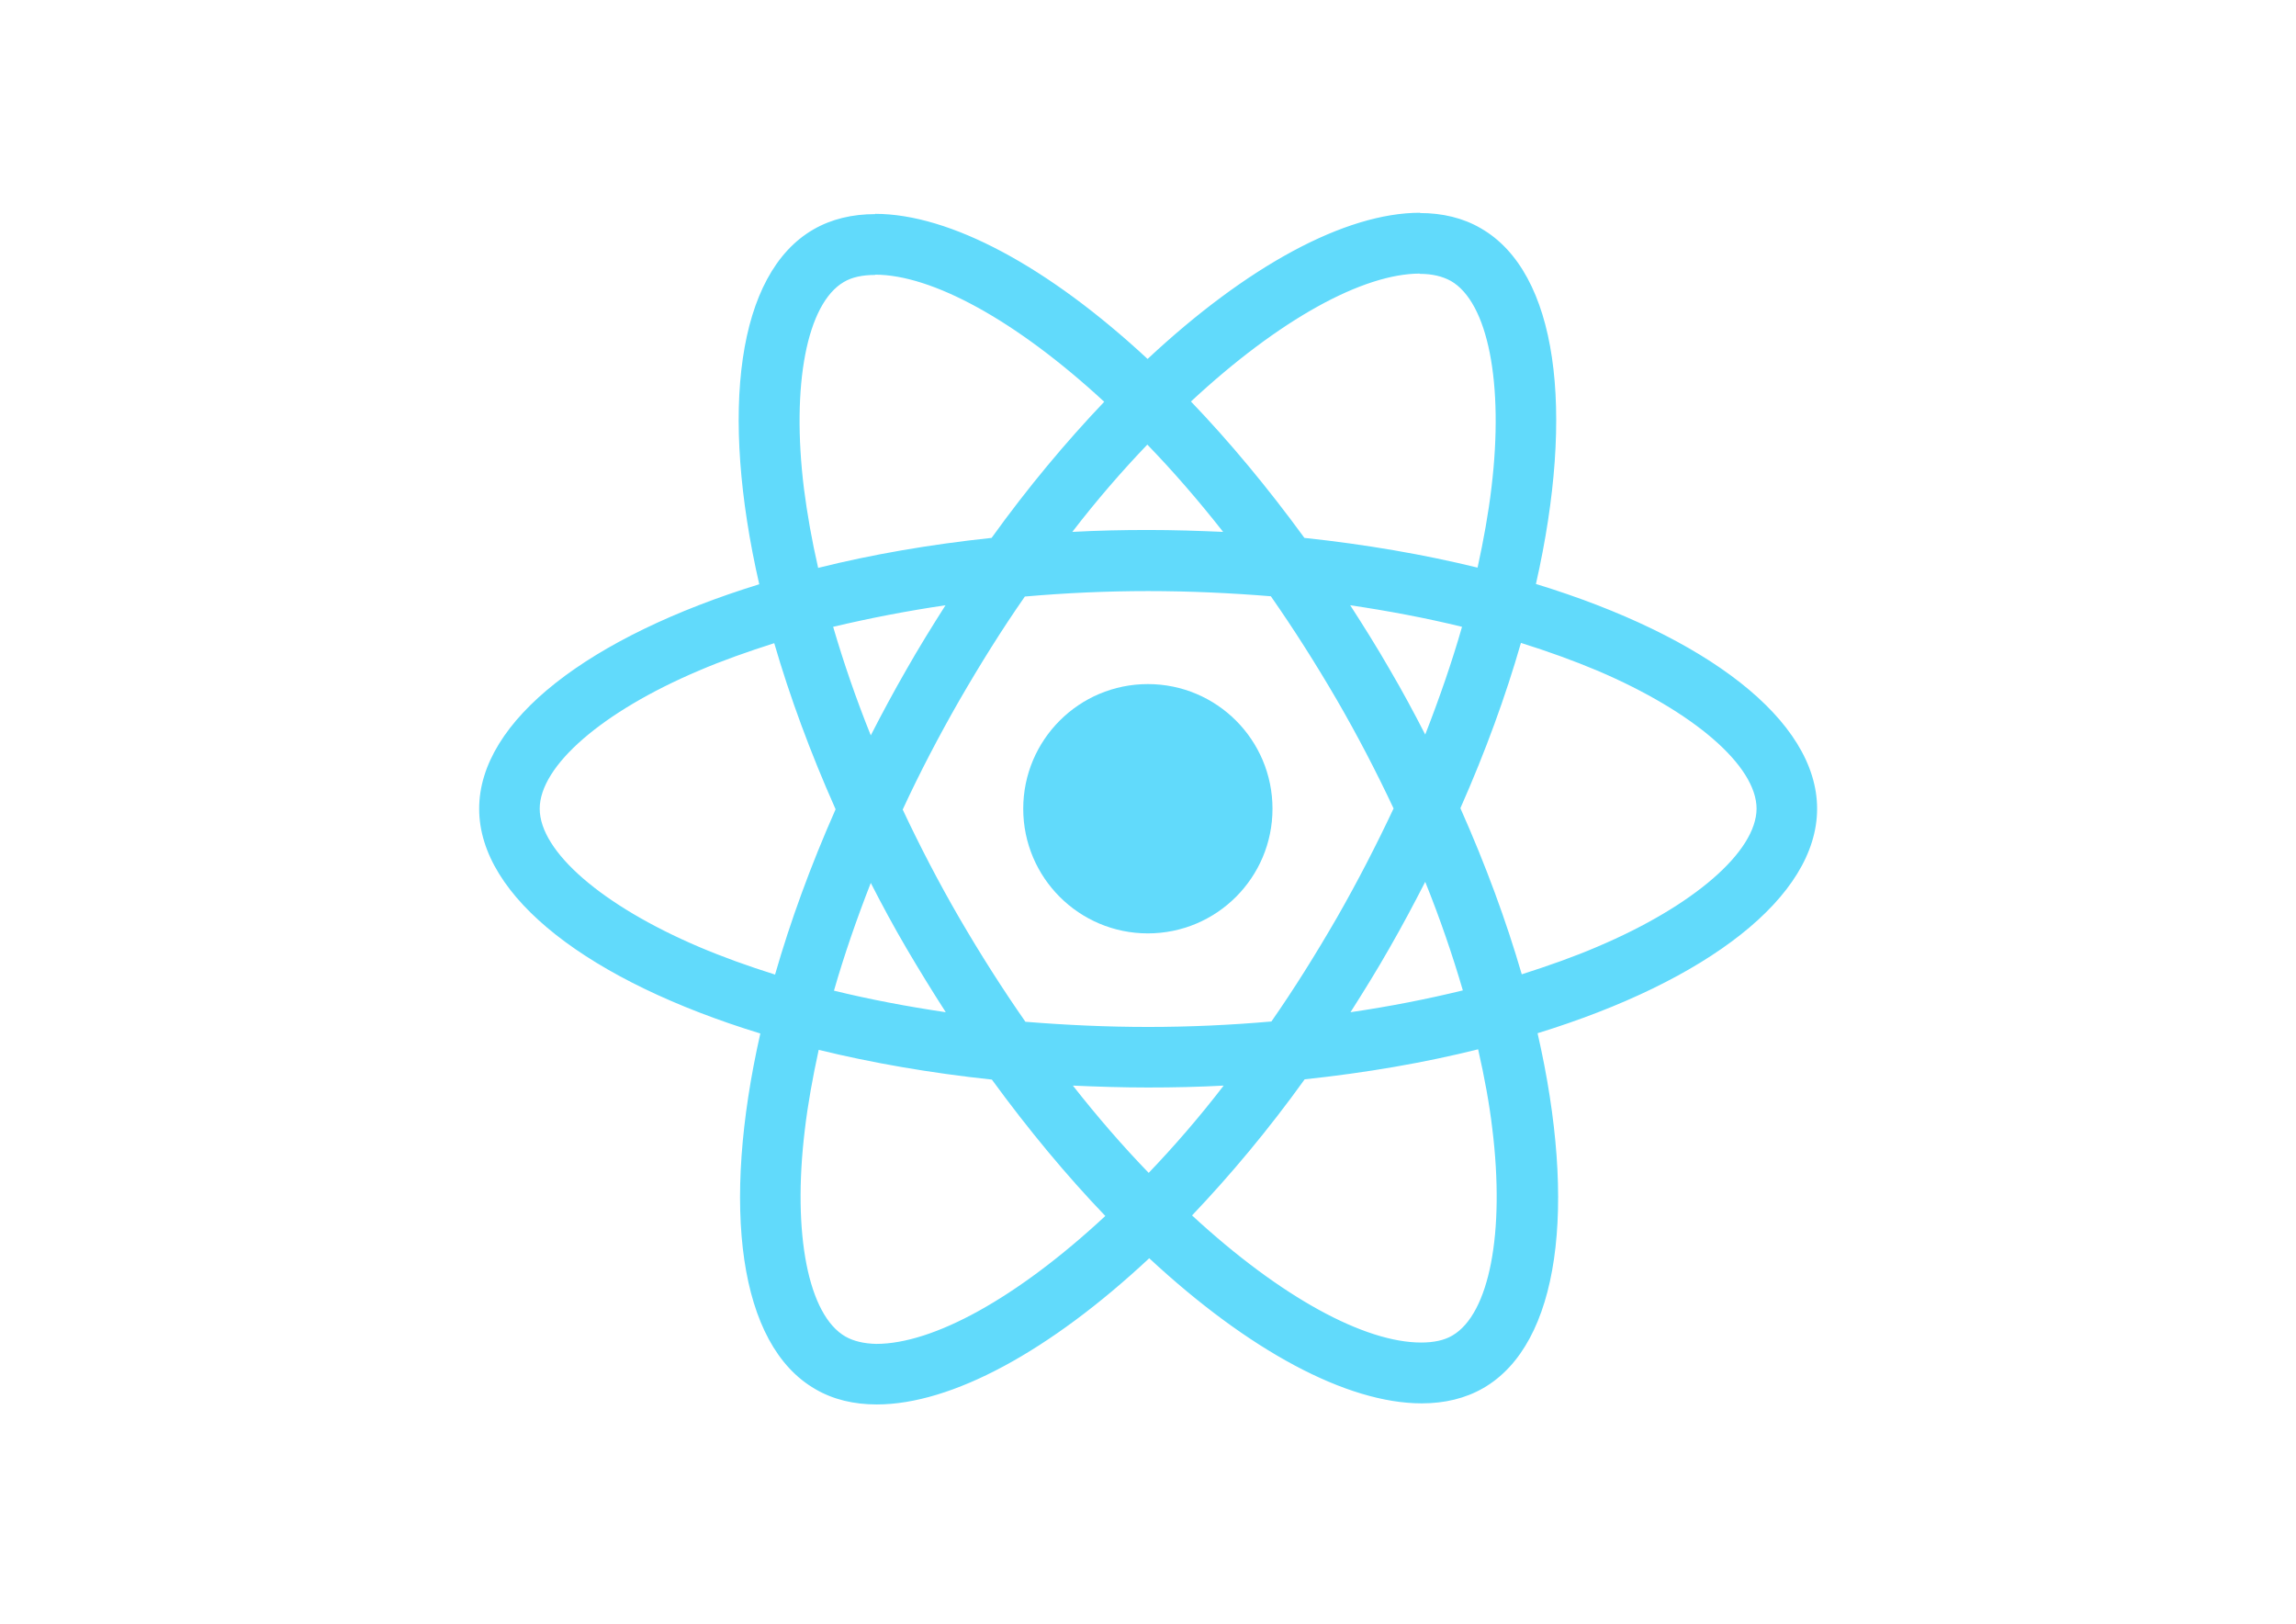
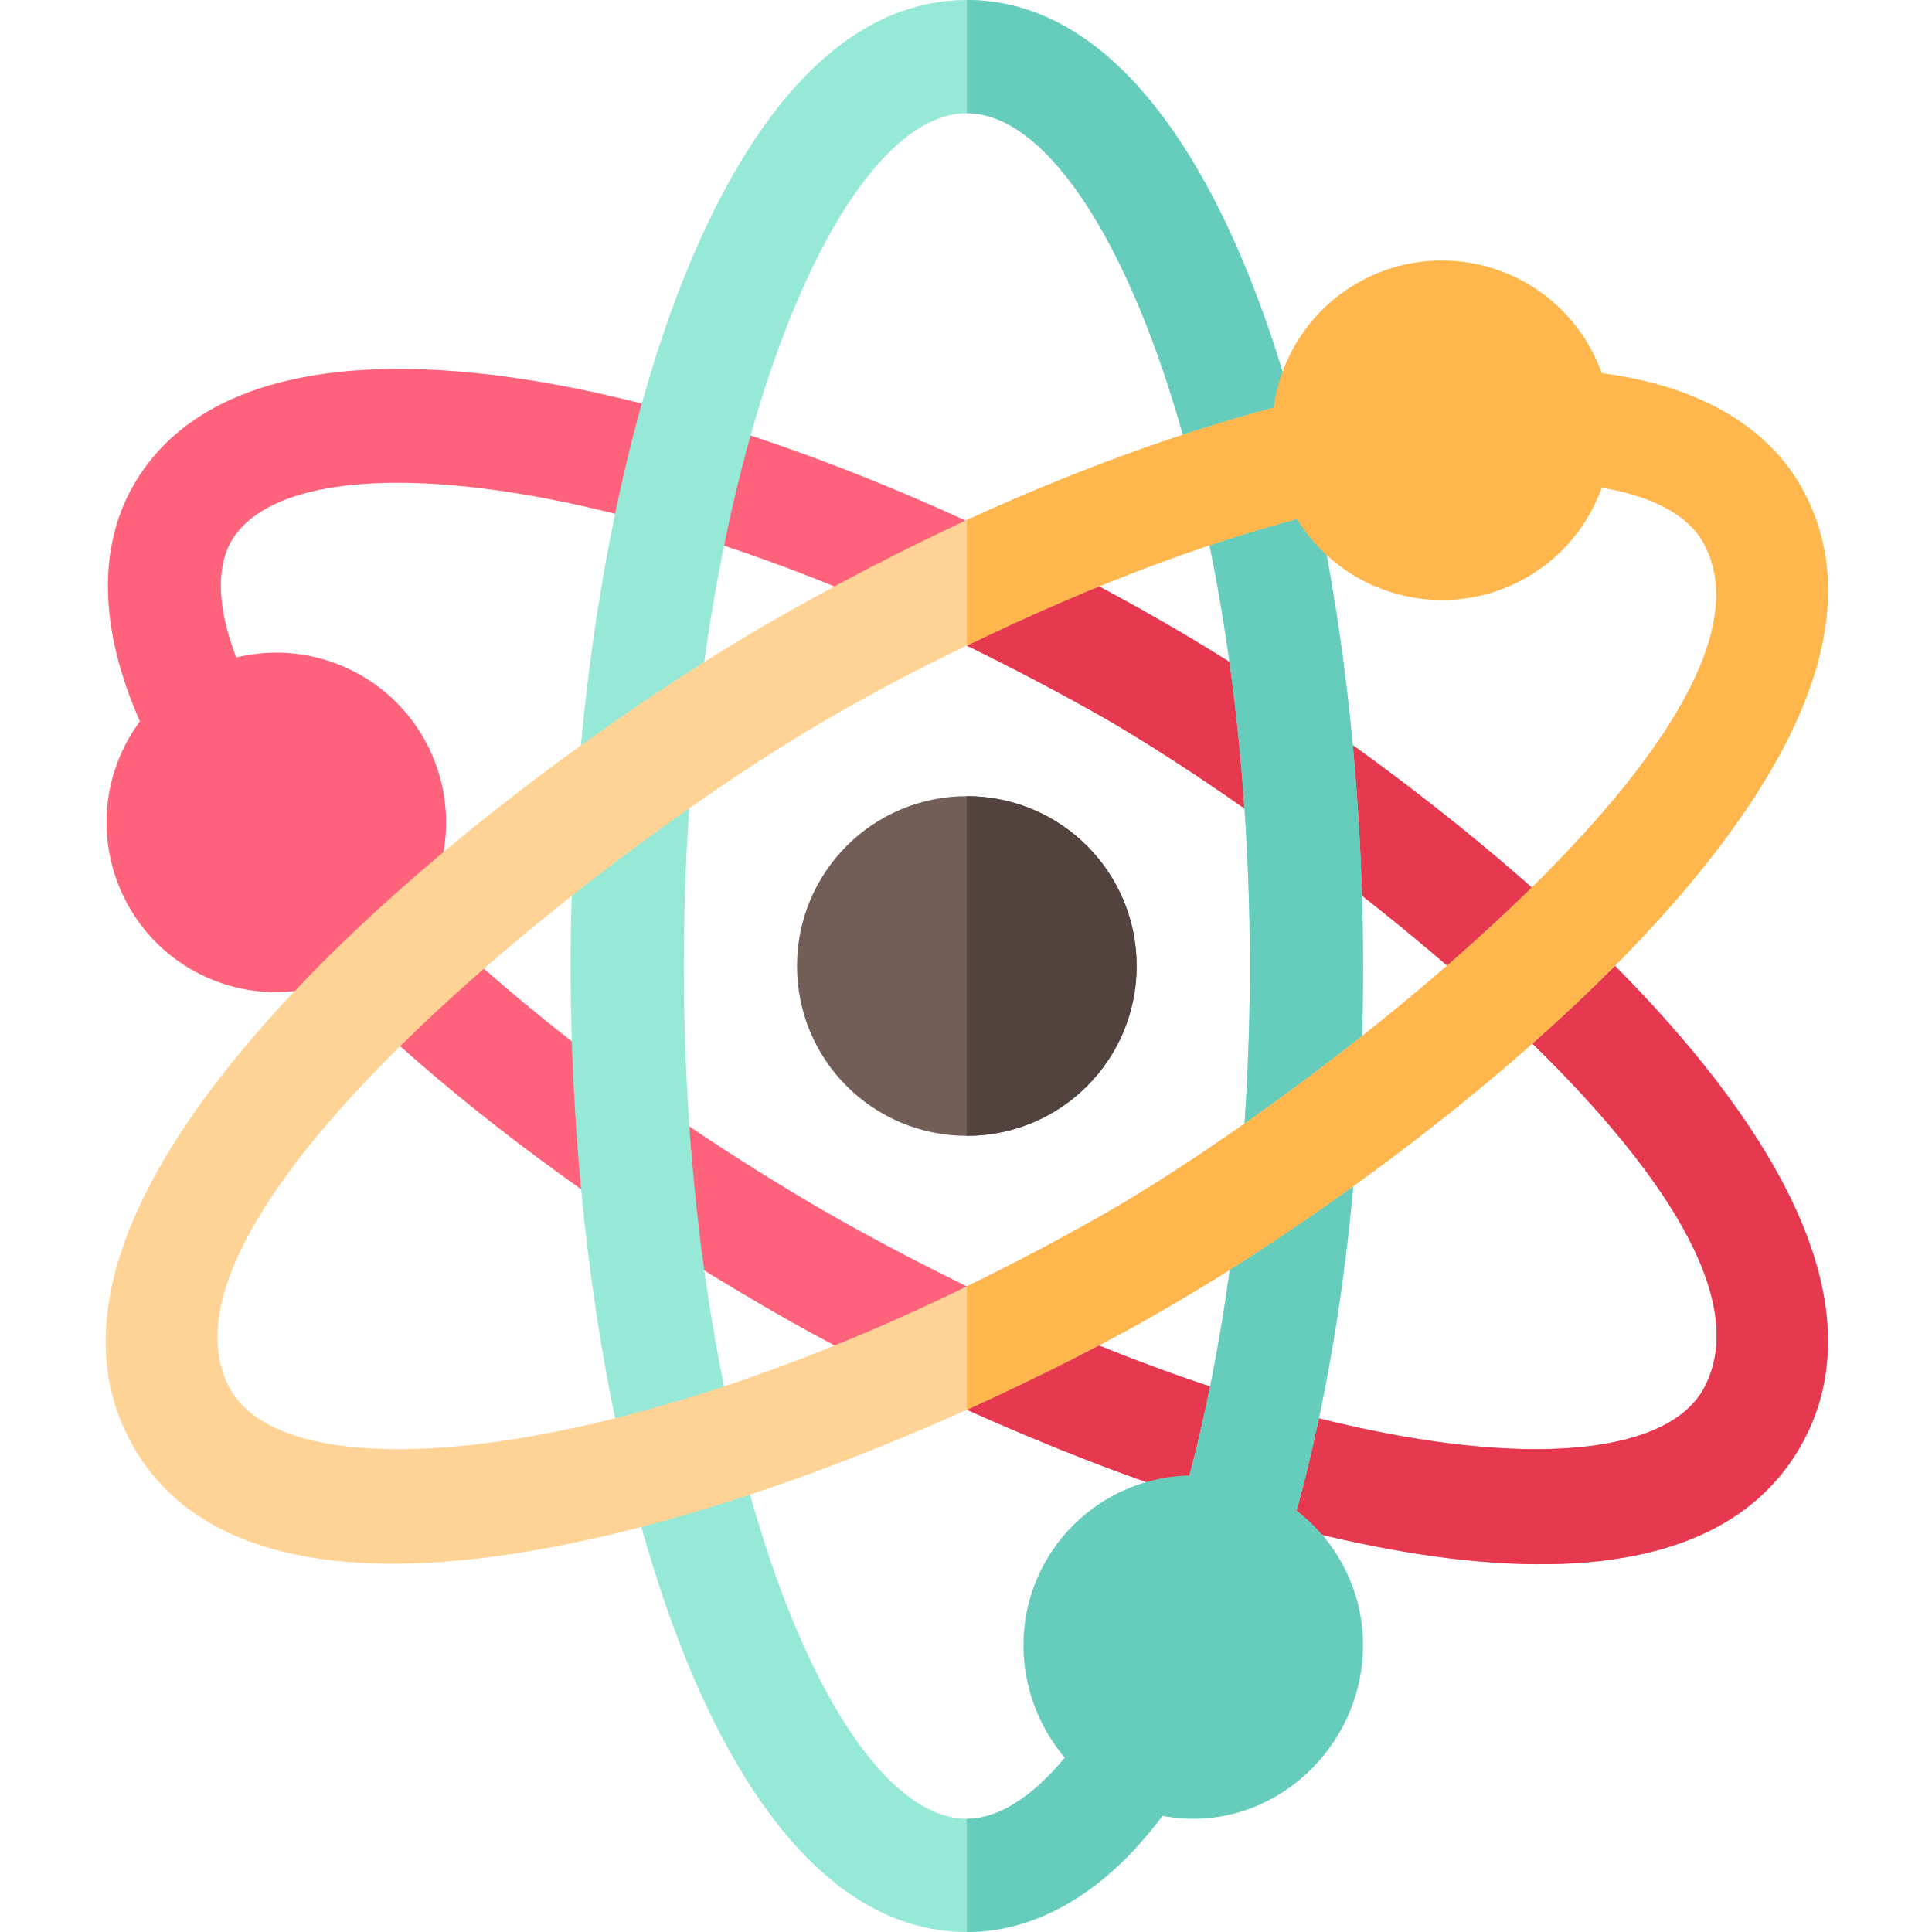
- <svg xmlns="http://www.w3.org/2000/svg" viewBox="0 0 841.9 595.3">
-   <g fill="#61DAFB">
-     <path d="M666.3 296.5c0-32.5-40.7-63.3-103.1-82.4 14.4-63.6 8-114.2-20.2-130.4-6.5-3.8-14.1-5.6-22.4-5.6v22.3c4.6 0 8.3.9 11.4 2.6 13.6 7.8 19.5 37.5 14.9 75.7-1.1 9.4-2.9 19.3-5.1 29.4-19.6-4.8-41-8.5-63.5-10.9-13.5-18.5-27.5-35.3-41.6-50 32.6-30.3 63.2-46.9 84-46.9V78c-27.5 0-63.5 19.6-99.9 53.6-36.4-33.8-72.4-53.2-99.9-53.2v22.3c20.7 0 51.4 16.5 84 46.6-14 14.7-28 31.4-41.3 49.9-22.6 2.4-44 6.1-63.6 11-2.3-10-4-19.7-5.2-29-4.7-38.2 1.1-67.9 14.6-75.8 3-1.8 6.9-2.6 11.5-2.6V78.5c-8.4 0-16 1.8-22.6 5.6-28.1 16.2-34.4 66.7-19.9 130.1-62.2 19.2-102.7 49.9-102.7 82.3 0 32.5 40.7 63.3 103.1 82.4-14.4 63.6-8 114.2 20.2 130.4 6.5 3.8 14.1 5.6 22.5 5.6 27.5 0 63.5-19.6 99.9-53.6 36.4 33.8 72.4 53.2 99.9 53.2 8.4 0 16-1.8 22.6-5.6 28.1-16.2 34.4-66.7 19.9-130.1 62-19.1 102.5-49.9 102.5-82.3zm-130.2-66.7c-3.7 12.9-8.3 26.2-13.5 39.5-4.1-8-8.4-16-13.1-24-4.6-8-9.5-15.8-14.4-23.4 14.2 2.1 27.9 4.7 41 7.9zm-45.8 106.5c-7.8 13.5-15.8 26.3-24.1 38.2-14.9 1.3-30 2-45.2 2-15.1 0-30.2-.7-45-1.9-8.3-11.9-16.4-24.6-24.2-38-7.6-13.1-14.5-26.4-20.8-39.8 6.2-13.4 13.2-26.8 20.7-39.9 7.8-13.5 15.8-26.3 24.1-38.2 14.9-1.3 30-2 45.2-2 15.1 0 30.2.7 45 1.9 8.3 11.9 16.4 24.6 24.2 38 7.6 13.1 14.5 26.4 20.8 39.8-6.3 13.4-13.2 26.8-20.7 39.9zm32.3-13c5.4 13.4 10 26.8 13.8 39.8-13.1 3.2-26.9 5.9-41.2 8 4.9-7.7 9.8-15.6 14.4-23.7 4.6-8 8.9-16.1 13-24.1zM421.2 430c-9.3-9.6-18.6-20.3-27.8-32 9 .4 18.2.7 27.5.7 9.4 0 18.7-.2 27.8-.7-9 11.7-18.3 22.4-27.5 32zm-74.4-58.9c-14.2-2.1-27.9-4.7-41-7.9 3.7-12.9 8.3-26.2 13.5-39.5 4.1 8 8.4 16 13.1 24 4.7 8 9.5 15.8 14.4 23.4zM420.7 163c9.3 9.6 18.6 20.3 27.8 32-9-.4-18.2-.7-27.5-.7-9.4 0-18.7.2-27.8.7 9-11.7 18.3-22.4 27.5-32zm-74 58.9c-4.9 7.7-9.8 15.6-14.4 23.7-4.6 8-8.9 16-13 24-5.4-13.4-10-26.8-13.8-39.8 13.1-3.1 26.9-5.8 41.2-7.9zm-90.5 125.2c-35.4-15.1-58.3-34.9-58.3-50.6 0-15.7 22.9-35.6 58.3-50.6 8.6-3.7 18-7 27.7-10.1 5.7 19.6 13.2 40 22.5 60.9-9.2 20.8-16.6 41.1-22.2 60.6-9.9-3.1-19.3-6.5-28-10.2zM310 490c-13.6-7.8-19.5-37.5-14.9-75.7 1.1-9.4 2.9-19.3 5.1-29.4 19.6 4.8 41 8.5 63.5 10.9 13.5 18.5 27.5 35.3 41.6 50-32.6 30.3-63.2 46.9-84 46.9-4.5-.1-8.3-1-11.3-2.7zm237.2-76.2c4.7 38.2-1.1 67.9-14.6 75.8-3 1.8-6.9 2.6-11.5 2.6-20.7 0-51.4-16.5-84-46.6 14-14.7 28-31.4 41.3-49.9 22.6-2.4 44-6.1 63.6-11 2.3 10.1 4.1 19.8 5.2 29.1zm38.5-66.7c-8.6 3.7-18 7-27.7 10.1-5.7-19.6-13.2-40-22.5-60.9 9.2-20.8 16.6-41.1 22.2-60.6 9.9 3.1 19.3 6.5 28.1 10.2 35.4 15.1 58.3 34.9 58.3 50.6-.1 15.7-23 35.6-58.4 50.6zM320.8 78.4z" />
-     <circle cx="420.9" cy="296.5" r="45.7" />
-     <path d="M520.5 78.1z" />
+ <svg xmlns="http://www.w3.org/2000/svg" height="512pt" viewBox="-28 0 512 512" width="512pt">
+   <path d="m449.023 383.5c-32.398 56.102-141.598 25.801-220.801-9.902-20.098-9-38.102-18.297-52.5-26.699-49.797-28.801-92.699-61.801-124.797-96l22.199-20.398c29.398 31.5 71.098 63.602 117.598 90.598 12.602 7.203 25.203 13.801 37.5 19.801 96.301 47.102 179.102 54.602 195 27.602 27.301-47.703-102.898-145.801-157.5-177.602-12.598-7.199-25.199-13.801-37.5-19.801-96.301-47.098-179.398-54.598-195-27.598-5.098 9.301-3 24 6.602 42l-26.699 14.102c-18.301-35.102-13.199-58.203-5.699-71.102 28.797-49.801 126.598-33.602 220.797 9.602 17.703 8.098 35.402 17.098 52.5 26.996 71.402 41.102 209.102 147.602 168.301 218.402zm0 0" fill="#ff637b" />
+   <path d="m449.023 383.5c-32.398 56.102-141.598 25.801-220.801-9.902v-32.699c96.301 47.102 179.102 54.602 195 27.602 27.301-47.703-102.898-145.801-157.5-177.602-12.598-7.199-25.199-13.801-37.5-19.801v-32.996c17.703 8.098 35.402 17.098 52.5 26.996 71.402 41.102 209.102 147.602 168.301 218.402zm0 0" fill="#e63950" />
+   <path d="m22.727 256.938h-.031c-21.473-12.422-28.855-40.004-16.449-61.477 12.465-21.586 39.969-28.871 61.48-16.469 21.512 12.441 28.891 39.914 16.465 61.469-12.398 21.438-39.957 28.883-61.465 16.477zm0 0" fill="#ff637b" />
+   <path d="m283.723 403.301c12.602-41.398 19.5-93.602 19.5-147.301 0-128.699-39.598-226-75-226-35.398 0-75 97.301-75 226s39.602 226 75 226c10.5 0 22.5-9.301 33.301-26.398l25.199 15.898c-21 33.602-43.5 40.5-58.5 40.5-68.102 0-105-132.398-105-256s36.898-256 105-256c68.102 0 105 132.398 105 256 0 57.301-7.199 111.301-21 156zm0 0" fill="#97e9d7" />
+   <g fill="#6cb">
+     <path d="m261.523 455.602 25.199 15.898c-21 33.602-43.5 40.5-58.5 40.5v-30c10.5 0 22.5-9.301 33.301-26.398zm0 0" />
+     <path d="m333.223 256c0 57.301-7.199 111.301-21 156l-28.5-8.699c12.602-41.398 19.5-93.602 19.5-147.301 0-128.699-39.598-226-75-226v-30c68.102 0 105 132.398 105 256zm0 0" />
+     <path d="m288.223 482c-24.812 0-45-21.188-45-46s20.188-45 45-45c24.816 0 45 20.188 45 45s-20.184 46-45 46zm0 0" />
  </g>
+   <path d="m280.723 346.902c-14.398 8.398-32.699 17.699-52.5 26.699-79.5 35.699-188.699 65.699-220.801 9.898-40.797-70.496 96.602-177 168.301-218.398 17.703-10.199 35.102-19.199 52.5-27.301 32.102-14.699 63.602-25.801 93-32.699l6.902 29.398c-30.902 6.898-65.402 19.801-99.902 36.598-12.598 6-25.199 12.602-37.5 19.801-58.5 33.902-183.898 131.699-157.5 177.602 15.902 27 98.699 19.5 195-27.598 12.301-6 24.902-12.602 37.5-19.801 58.5-33.902 183.902-131.699 157.5-177.602-5.398-9.301-19.5-14.699-39.598-15.602l1.199-30c39.301 1.801 56.699 17.703 64.199 30.602 40.801 70.5-96.602 177-168.301 218.402zm0 0" fill="#ffd396" />
+   <path d="m328.125 134.5c-30.902 6.898-65.402 19.801-99.902 36.598v-33.297c32.102-14.703 63.602-25.801 93-32.703zm0 0" fill="#ffb64c" />
+   <path d="m280.723 346.902c-14.398 8.398-32.699 17.699-52.5 26.699v-32.699c12.301-6 24.902-12.602 37.5-19.801 58.5-33.902 183.902-131.699 157.5-177.602-5.398-9.301-19.5-14.699-39.598-15.602l1.199-30c39.301 1.801 56.699 17.703 64.199 30.602 40.801 70.5-96.602 177-168.301 218.402zm0 0" fill="#ffb64c" />
+   <path d="m315.133 136.559c-12.395-21.52-4.996-49.09 16.477-61.496 21.488-12.391 49.012-5.102 61.469 16.496 12.391 21.43 5.141 48.969-16.469 61.449-21.488 12.395-49.047 5.023-61.477-16.449zm0 0" fill="#ffb64c" />
+   <path d="m273.223 256c0 24.902-20.098 45-45 45-24.898 0-45-20.098-45-45s20.102-45 45-45c24.902 0 45 20.098 45 45zm0 0" fill="#725d57" />
+   <path d="m228.223 301v-90c24.902 0 45 20.098 45 45s-20.098 45-45 45zm0 0" fill="#53433f" />
</svg>
